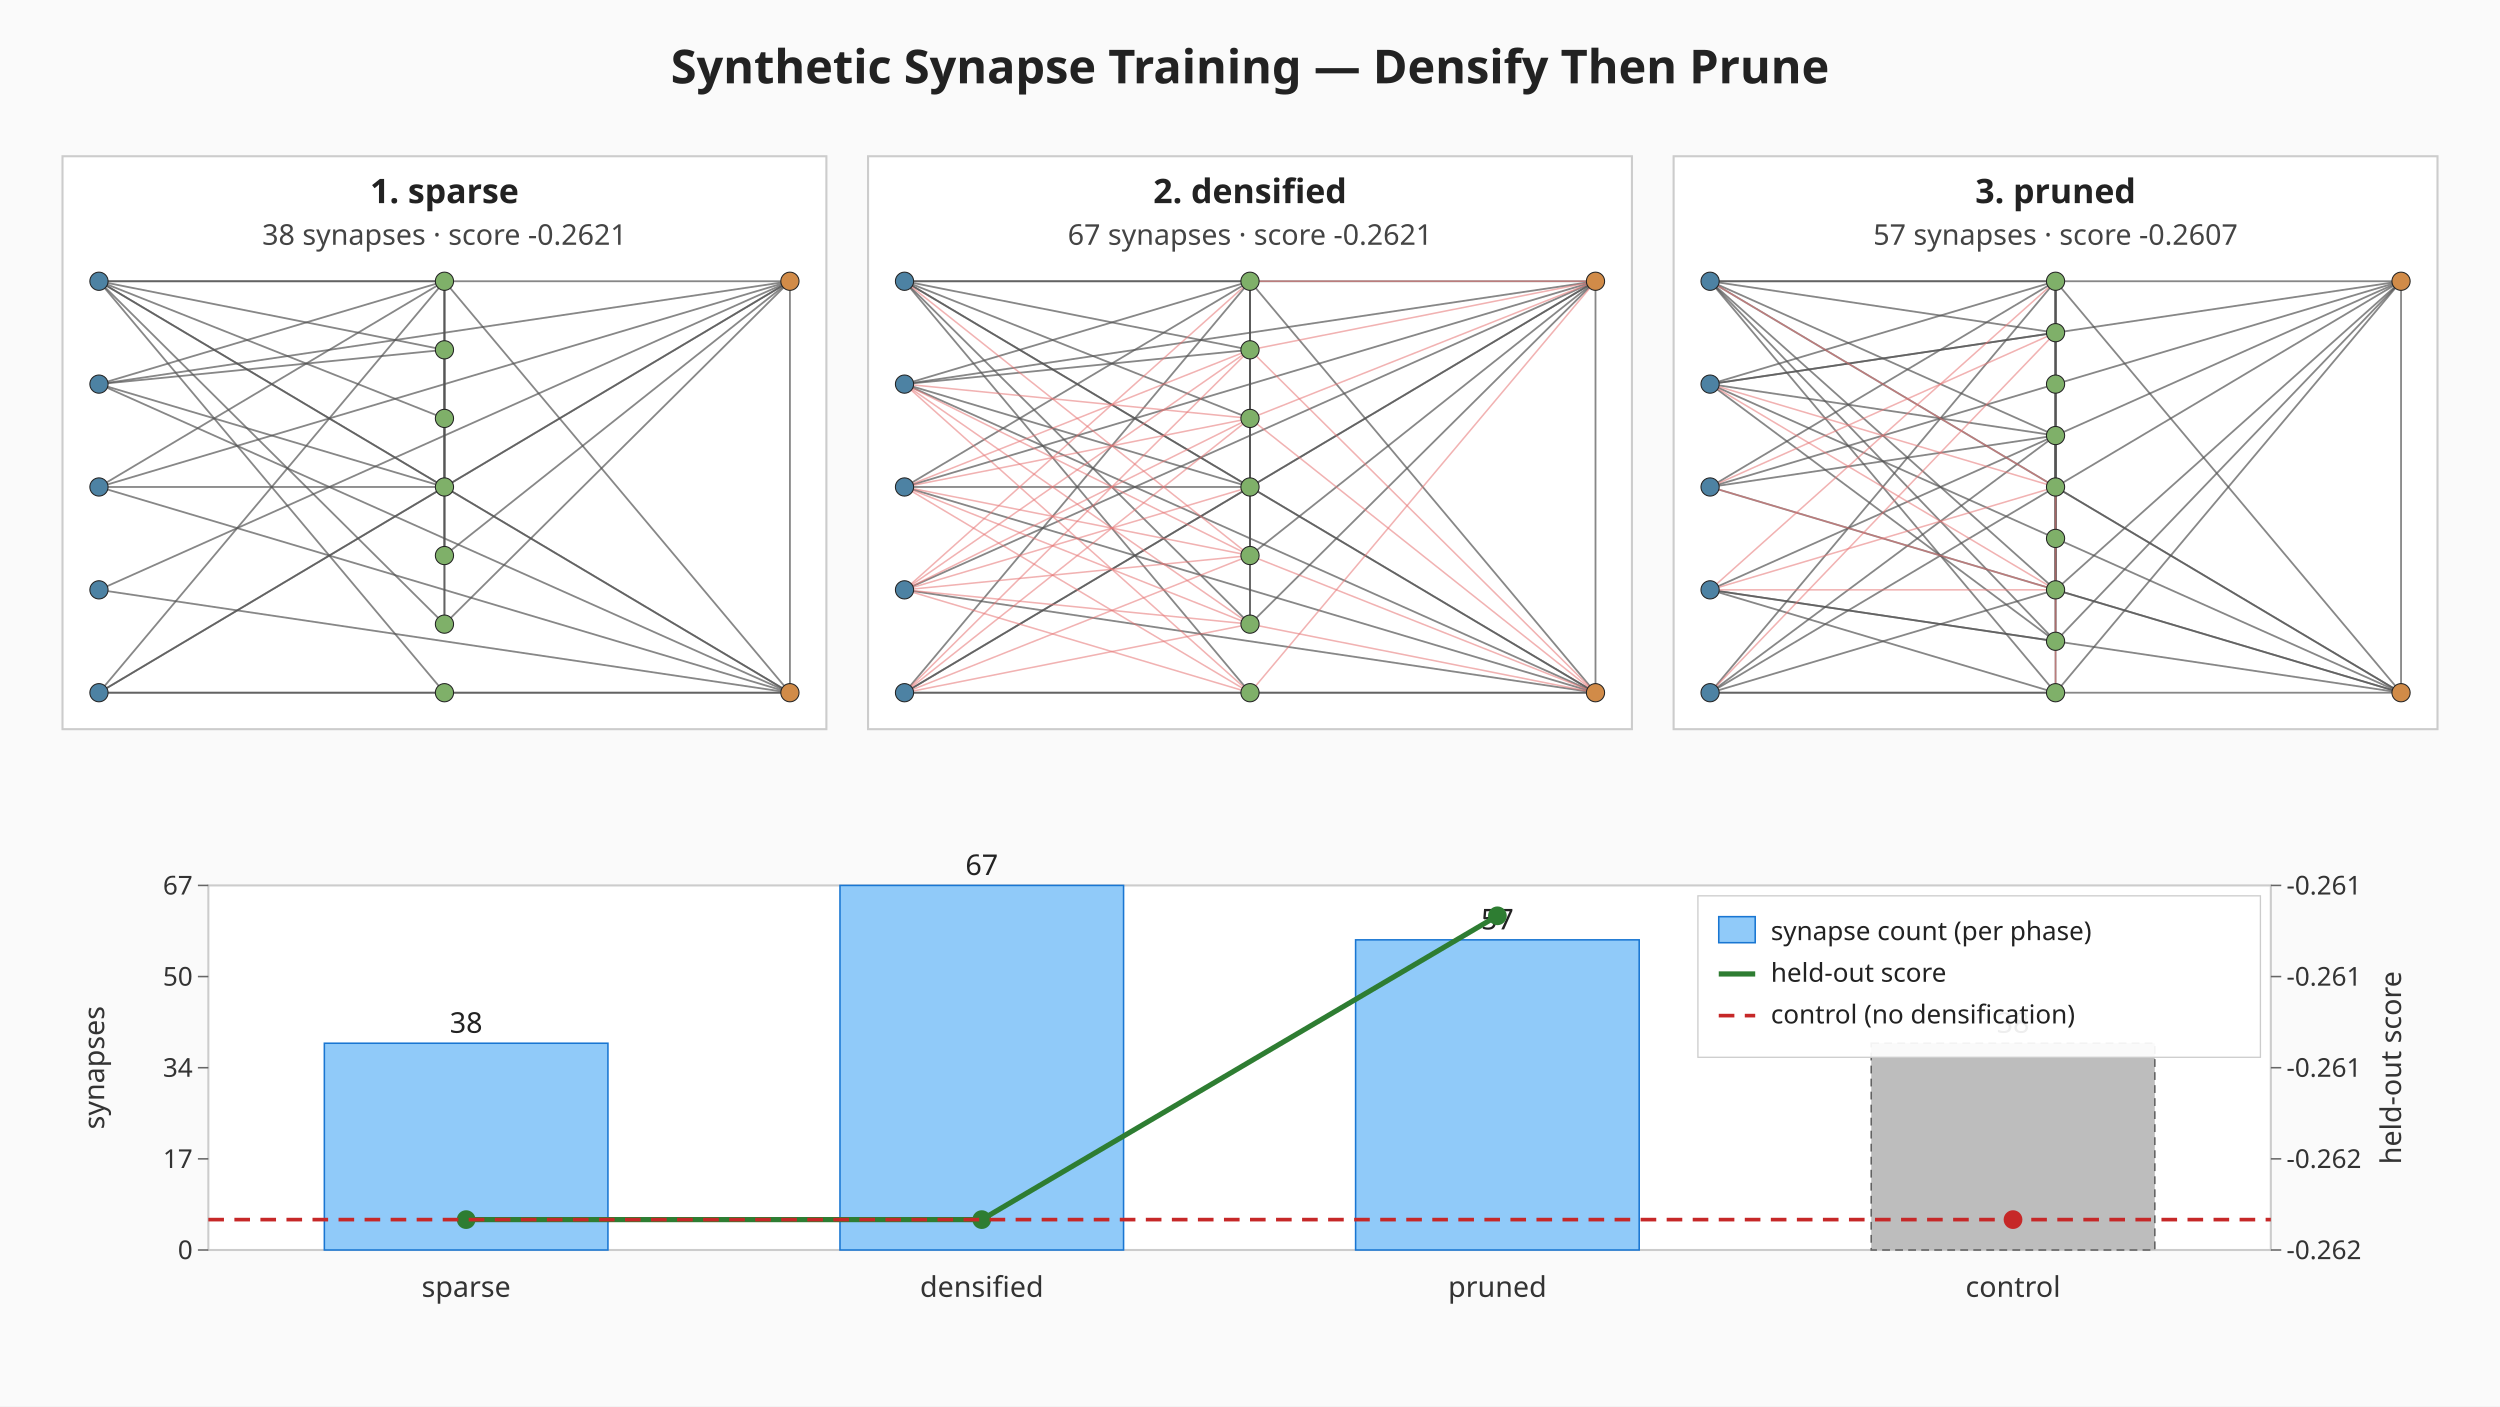
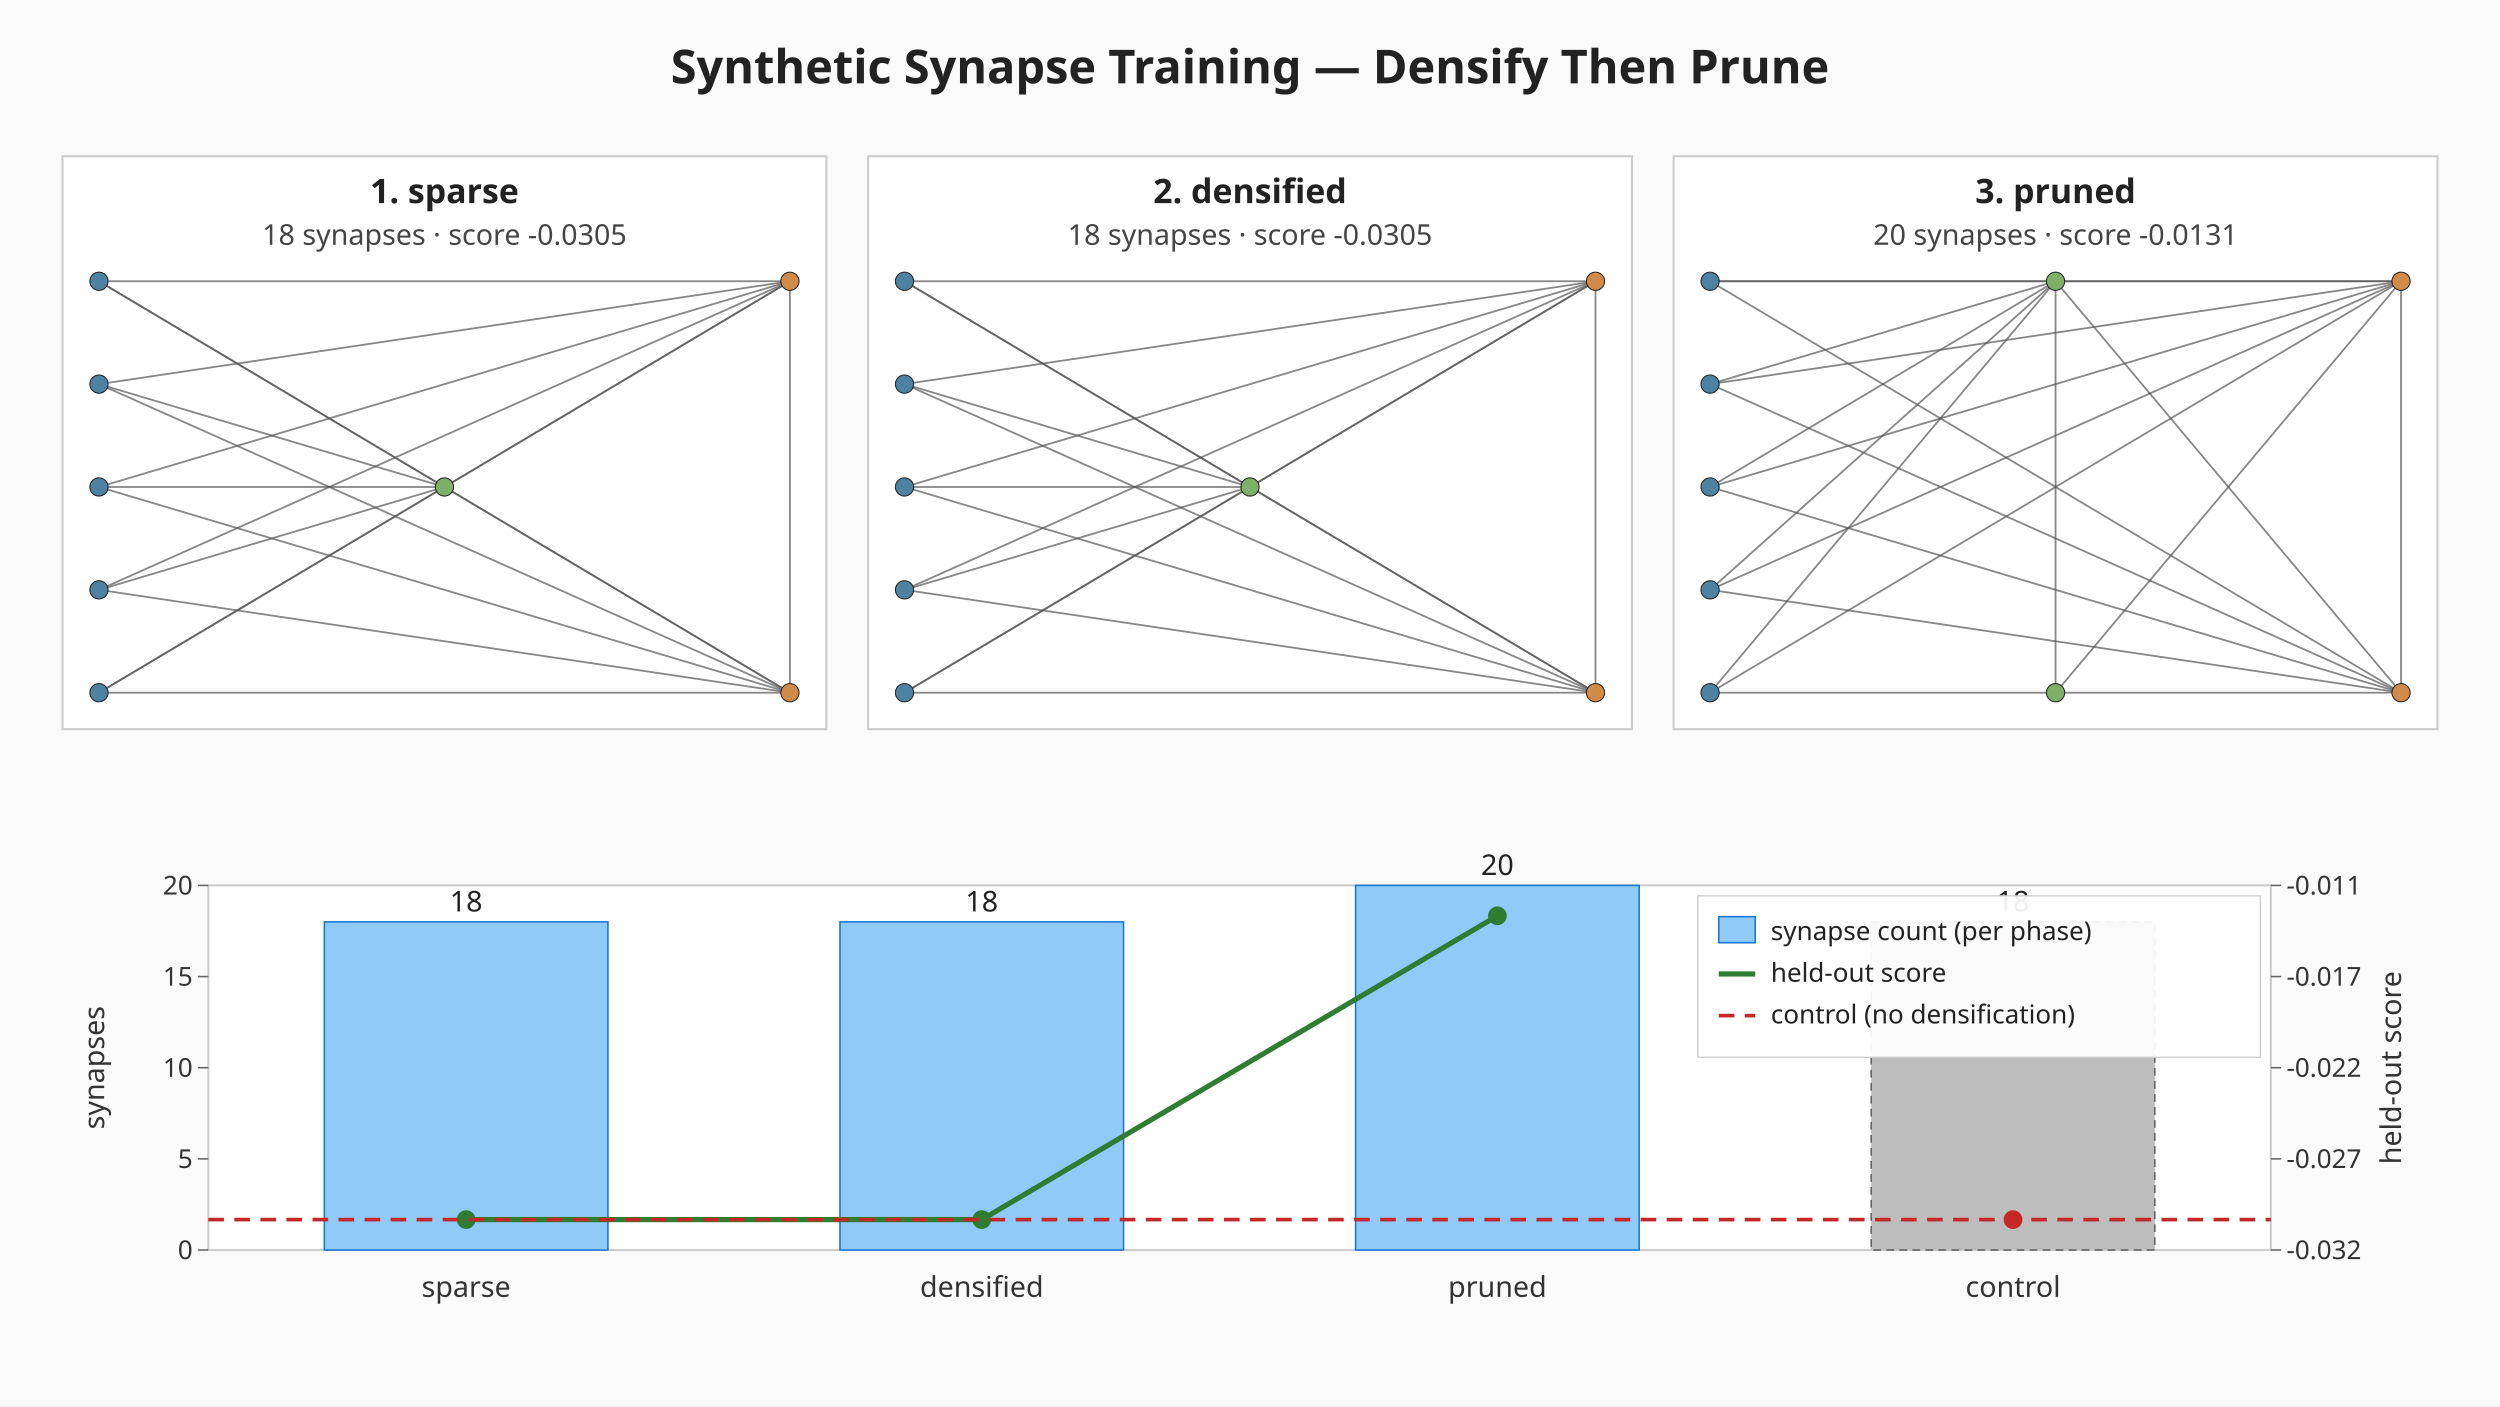
<svg xmlns="http://www.w3.org/2000/svg" viewBox="0 0 960 540" width="960" height="540" role="img" aria-label="Synthetic synapse training: sparse, densified, pruned">
  <rect width="960" height="540" fill="#fafafa" />
  <text x="480" y="32" text-anchor="middle" font-family="sans-serif" font-size="18" font-weight="bold" fill="#222">Synthetic Synapse Training — Densify Then Prune</text>
  <g class="topology topology-sparse">
    <rect x="24.00" y="60.00" width="293.33" height="220.00" fill="#ffffff" stroke="#cccccc" stroke-width="0.8" />
    <text x="170.67" y="78.00" text-anchor="middle" font-family="sans-serif" font-size="13" font-weight="bold" fill="#222">1. sparse</text>
-     <text x="170.67" y="94.00" text-anchor="middle" font-family="sans-serif" font-size="11" fill="#444">38 synapses · score -0.2621</text>
-     <line class="synapse-original" x1="38.00" y1="108.00" x2="170.67" y2="108.00" stroke="#555" stroke-width="0.7" stroke-opacity="0.7" />
-     <line class="synapse-original" x1="38.00" y1="108.00" x2="170.67" y2="134.33" stroke="#555" stroke-width="0.7" stroke-opacity="0.7" />
-     <line class="synapse-original" x1="38.00" y1="108.00" x2="170.67" y2="160.67" stroke="#555" stroke-width="0.7" stroke-opacity="0.7" />
+     <text x="170.67" y="94.00" text-anchor="middle" font-family="sans-serif" font-size="11" fill="#444">18 synapses · score -0.0305</text>
    <line class="synapse-original" x1="38.00" y1="108.00" x2="170.67" y2="187.00" stroke="#555" stroke-width="0.7" stroke-opacity="0.7" />
-     <line class="synapse-original" x1="38.00" y1="108.00" x2="170.67" y2="239.67" stroke="#555" stroke-width="0.7" stroke-opacity="0.7" />
-     <line class="synapse-original" x1="38.00" y1="108.00" x2="170.67" y2="266.00" stroke="#555" stroke-width="0.7" stroke-opacity="0.7" />
    <line class="synapse-original" x1="38.00" y1="108.00" x2="303.33" y2="108.00" stroke="#555" stroke-width="0.7" stroke-opacity="0.7" />
    <line class="synapse-original" x1="38.00" y1="108.00" x2="303.33" y2="266.00" stroke="#555" stroke-width="0.7" stroke-opacity="0.7" />
-     <line class="synapse-original" x1="38.00" y1="147.50" x2="170.67" y2="108.00" stroke="#555" stroke-width="0.7" stroke-opacity="0.7" />
-     <line class="synapse-original" x1="38.00" y1="147.50" x2="170.67" y2="134.33" stroke="#555" stroke-width="0.7" stroke-opacity="0.7" />
    <line class="synapse-original" x1="38.00" y1="147.50" x2="170.67" y2="187.00" stroke="#555" stroke-width="0.7" stroke-opacity="0.7" />
    <line class="synapse-original" x1="38.00" y1="147.50" x2="303.33" y2="108.00" stroke="#555" stroke-width="0.7" stroke-opacity="0.7" />
    <line class="synapse-original" x1="38.00" y1="147.50" x2="303.33" y2="266.00" stroke="#555" stroke-width="0.7" stroke-opacity="0.7" />
-     <line class="synapse-original" x1="38.00" y1="187.00" x2="170.67" y2="108.00" stroke="#555" stroke-width="0.7" stroke-opacity="0.7" />
    <line class="synapse-original" x1="38.00" y1="187.00" x2="170.67" y2="187.00" stroke="#555" stroke-width="0.7" stroke-opacity="0.7" />
    <line class="synapse-original" x1="38.00" y1="187.00" x2="303.33" y2="108.00" stroke="#555" stroke-width="0.7" stroke-opacity="0.7" />
    <line class="synapse-original" x1="38.00" y1="187.00" x2="303.33" y2="266.00" stroke="#555" stroke-width="0.7" stroke-opacity="0.7" />
+     <line class="synapse-original" x1="38.00" y1="226.50" x2="170.67" y2="187.00" stroke="#555" stroke-width="0.7" stroke-opacity="0.7" />
    <line class="synapse-original" x1="38.00" y1="226.50" x2="303.33" y2="108.00" stroke="#555" stroke-width="0.7" stroke-opacity="0.7" />
    <line class="synapse-original" x1="38.00" y1="226.50" x2="303.33" y2="266.00" stroke="#555" stroke-width="0.7" stroke-opacity="0.7" />
-     <line class="synapse-original" x1="38.00" y1="266.00" x2="170.67" y2="108.00" stroke="#555" stroke-width="0.7" stroke-opacity="0.7" />
    <line class="synapse-original" x1="38.00" y1="266.00" x2="170.67" y2="187.00" stroke="#555" stroke-width="0.7" stroke-opacity="0.7" />
-     <line class="synapse-original" x1="38.00" y1="266.00" x2="170.67" y2="266.00" stroke="#555" stroke-width="0.7" stroke-opacity="0.7" />
    <line class="synapse-original" x1="38.00" y1="266.00" x2="303.33" y2="108.00" stroke="#555" stroke-width="0.7" stroke-opacity="0.7" />
    <line class="synapse-original" x1="38.00" y1="266.00" x2="303.33" y2="266.00" stroke="#555" stroke-width="0.7" stroke-opacity="0.7" />
-     <line class="synapse-original" x1="170.67" y1="108.00" x2="170.67" y2="134.33" stroke="#555" stroke-width="0.7" stroke-opacity="0.7" />
-     <line class="synapse-original" x1="170.67" y1="108.00" x2="170.67" y2="160.67" stroke="#555" stroke-width="0.7" stroke-opacity="0.7" />
-     <line class="synapse-original" x1="170.67" y1="108.00" x2="170.67" y2="187.00" stroke="#555" stroke-width="0.7" stroke-opacity="0.7" />
-     <line class="synapse-original" x1="170.67" y1="108.00" x2="303.33" y2="266.00" stroke="#555" stroke-width="0.7" stroke-opacity="0.7" />
-     <line class="synapse-original" x1="170.67" y1="134.33" x2="170.67" y2="187.00" stroke="#555" stroke-width="0.7" stroke-opacity="0.7" />
-     <line class="synapse-original" x1="170.67" y1="134.33" x2="170.67" y2="213.33" stroke="#555" stroke-width="0.7" stroke-opacity="0.7" />
-     <line class="synapse-original" x1="170.67" y1="160.67" x2="170.67" y2="239.67" stroke="#555" stroke-width="0.7" stroke-opacity="0.7" />
-     <line class="synapse-original" x1="170.67" y1="187.00" x2="170.67" y2="239.67" stroke="#555" stroke-width="0.7" stroke-opacity="0.7" />
    <line class="synapse-original" x1="170.67" y1="187.00" x2="303.33" y2="108.00" stroke="#555" stroke-width="0.7" stroke-opacity="0.7" />
    <line class="synapse-original" x1="170.67" y1="187.00" x2="303.33" y2="266.00" stroke="#555" stroke-width="0.7" stroke-opacity="0.7" />
-     <line class="synapse-original" x1="170.67" y1="213.33" x2="303.33" y2="108.00" stroke="#555" stroke-width="0.7" stroke-opacity="0.7" />
-     <line class="synapse-original" x1="170.67" y1="239.67" x2="303.33" y2="108.00" stroke="#555" stroke-width="0.7" stroke-opacity="0.7" />
-     <line class="synapse-original" x1="170.67" y1="266.00" x2="303.33" y2="266.00" stroke="#555" stroke-width="0.7" stroke-opacity="0.7" />
    <line class="synapse-original" x1="303.33" y1="108.00" x2="303.33" y2="266.00" stroke="#555" stroke-width="0.7" stroke-opacity="0.7" />
    <circle cx="38.00" cy="108.00" r="3.5" fill="#4d82a3" stroke="#222" stroke-width="0.4" />
    <circle cx="38.00" cy="147.50" r="3.5" fill="#4d82a3" stroke="#222" stroke-width="0.4" />
    <circle cx="38.00" cy="187.00" r="3.5" fill="#4d82a3" stroke="#222" stroke-width="0.4" />
    <circle cx="38.00" cy="226.50" r="3.5" fill="#4d82a3" stroke="#222" stroke-width="0.4" />
    <circle cx="38.00" cy="266.00" r="3.5" fill="#4d82a3" stroke="#222" stroke-width="0.4" />
-     <circle cx="170.67" cy="108.00" r="3.5" fill="#7fb069" stroke="#222" stroke-width="0.4" />
-     <circle cx="170.67" cy="134.33" r="3.5" fill="#7fb069" stroke="#222" stroke-width="0.4" />
-     <circle cx="170.67" cy="160.67" r="3.5" fill="#7fb069" stroke="#222" stroke-width="0.4" />
    <circle cx="170.67" cy="187.00" r="3.5" fill="#7fb069" stroke="#222" stroke-width="0.4" />
-     <circle cx="170.67" cy="213.33" r="3.5" fill="#7fb069" stroke="#222" stroke-width="0.4" />
-     <circle cx="170.67" cy="239.67" r="3.5" fill="#7fb069" stroke="#222" stroke-width="0.4" />
-     <circle cx="170.67" cy="266.00" r="3.5" fill="#7fb069" stroke="#222" stroke-width="0.4" />
    <circle cx="303.33" cy="108.00" r="3.5" fill="#d18b48" stroke="#222" stroke-width="0.4" />
    <circle cx="303.33" cy="266.00" r="3.5" fill="#d18b48" stroke="#222" stroke-width="0.4" />
  </g>
  <g class="topology topology-densified">
    <rect x="333.33" y="60.00" width="293.33" height="220.00" fill="#ffffff" stroke="#cccccc" stroke-width="0.8" />
    <text x="480.00" y="78.00" text-anchor="middle" font-family="sans-serif" font-size="13" font-weight="bold" fill="#222">2. densified</text>
-     <text x="480.00" y="94.00" text-anchor="middle" font-family="sans-serif" font-size="11" fill="#444">67 synapses · score -0.2621</text>
-     <line class="synapse-original" x1="347.33" y1="108.00" x2="480.00" y2="108.00" stroke="#555" stroke-width="0.7" stroke-opacity="0.7" />
-     <line class="synapse-original" x1="347.33" y1="108.00" x2="480.00" y2="134.33" stroke="#555" stroke-width="0.7" stroke-opacity="0.7" />
-     <line class="synapse-original" x1="347.33" y1="108.00" x2="480.00" y2="160.67" stroke="#555" stroke-width="0.7" stroke-opacity="0.7" />
+     <text x="480.00" y="94.00" text-anchor="middle" font-family="sans-serif" font-size="11" fill="#444">18 synapses · score -0.0305</text>
    <line class="synapse-original" x1="347.33" y1="108.00" x2="480.00" y2="187.00" stroke="#555" stroke-width="0.7" stroke-opacity="0.7" />
-     <line class="synapse-original" x1="347.33" y1="108.00" x2="480.00" y2="239.67" stroke="#555" stroke-width="0.7" stroke-opacity="0.7" />
-     <line class="synapse-original" x1="347.33" y1="108.00" x2="480.00" y2="266.00" stroke="#555" stroke-width="0.7" stroke-opacity="0.7" />
    <line class="synapse-original" x1="347.33" y1="108.00" x2="612.67" y2="108.00" stroke="#555" stroke-width="0.7" stroke-opacity="0.7" />
    <line class="synapse-original" x1="347.33" y1="108.00" x2="612.67" y2="266.00" stroke="#555" stroke-width="0.7" stroke-opacity="0.7" />
-     <line class="synapse-original" x1="347.33" y1="147.50" x2="480.00" y2="108.00" stroke="#555" stroke-width="0.7" stroke-opacity="0.7" />
-     <line class="synapse-original" x1="347.33" y1="147.50" x2="480.00" y2="134.33" stroke="#555" stroke-width="0.7" stroke-opacity="0.7" />
    <line class="synapse-original" x1="347.33" y1="147.50" x2="480.00" y2="187.00" stroke="#555" stroke-width="0.7" stroke-opacity="0.7" />
    <line class="synapse-original" x1="347.33" y1="147.50" x2="612.67" y2="108.00" stroke="#555" stroke-width="0.7" stroke-opacity="0.7" />
    <line class="synapse-original" x1="347.33" y1="147.50" x2="612.67" y2="266.00" stroke="#555" stroke-width="0.7" stroke-opacity="0.7" />
-     <line class="synapse-original" x1="347.33" y1="187.00" x2="480.00" y2="108.00" stroke="#555" stroke-width="0.7" stroke-opacity="0.7" />
    <line class="synapse-original" x1="347.33" y1="187.00" x2="480.00" y2="187.00" stroke="#555" stroke-width="0.7" stroke-opacity="0.7" />
    <line class="synapse-original" x1="347.33" y1="187.00" x2="612.67" y2="108.00" stroke="#555" stroke-width="0.7" stroke-opacity="0.7" />
    <line class="synapse-original" x1="347.33" y1="187.00" x2="612.67" y2="266.00" stroke="#555" stroke-width="0.7" stroke-opacity="0.7" />
+     <line class="synapse-original" x1="347.33" y1="226.50" x2="480.00" y2="187.00" stroke="#555" stroke-width="0.7" stroke-opacity="0.7" />
    <line class="synapse-original" x1="347.33" y1="226.50" x2="612.67" y2="108.00" stroke="#555" stroke-width="0.7" stroke-opacity="0.7" />
    <line class="synapse-original" x1="347.33" y1="226.50" x2="612.67" y2="266.00" stroke="#555" stroke-width="0.7" stroke-opacity="0.7" />
-     <line class="synapse-original" x1="347.33" y1="266.00" x2="480.00" y2="108.00" stroke="#555" stroke-width="0.7" stroke-opacity="0.7" />
    <line class="synapse-original" x1="347.33" y1="266.00" x2="480.00" y2="187.00" stroke="#555" stroke-width="0.7" stroke-opacity="0.7" />
-     <line class="synapse-original" x1="347.33" y1="266.00" x2="480.00" y2="266.00" stroke="#555" stroke-width="0.7" stroke-opacity="0.7" />
    <line class="synapse-original" x1="347.33" y1="266.00" x2="612.67" y2="108.00" stroke="#555" stroke-width="0.7" stroke-opacity="0.7" />
    <line class="synapse-original" x1="347.33" y1="266.00" x2="612.67" y2="266.00" stroke="#555" stroke-width="0.7" stroke-opacity="0.7" />
-     <line class="synapse-original" x1="480.00" y1="108.00" x2="480.00" y2="134.33" stroke="#555" stroke-width="0.7" stroke-opacity="0.7" />
-     <line class="synapse-original" x1="480.00" y1="108.00" x2="480.00" y2="160.67" stroke="#555" stroke-width="0.7" stroke-opacity="0.7" />
-     <line class="synapse-original" x1="480.00" y1="108.00" x2="480.00" y2="187.00" stroke="#555" stroke-width="0.7" stroke-opacity="0.7" />
-     <line class="synapse-original" x1="480.00" y1="108.00" x2="612.67" y2="266.00" stroke="#555" stroke-width="0.7" stroke-opacity="0.7" />
-     <line class="synapse-original" x1="480.00" y1="134.33" x2="480.00" y2="187.00" stroke="#555" stroke-width="0.7" stroke-opacity="0.7" />
-     <line class="synapse-original" x1="480.00" y1="134.33" x2="480.00" y2="213.33" stroke="#555" stroke-width="0.7" stroke-opacity="0.7" />
-     <line class="synapse-original" x1="480.00" y1="160.67" x2="480.00" y2="239.67" stroke="#555" stroke-width="0.7" stroke-opacity="0.7" />
-     <line class="synapse-original" x1="480.00" y1="187.00" x2="480.00" y2="239.67" stroke="#555" stroke-width="0.7" stroke-opacity="0.7" />
    <line class="synapse-original" x1="480.00" y1="187.00" x2="612.67" y2="108.00" stroke="#555" stroke-width="0.7" stroke-opacity="0.7" />
    <line class="synapse-original" x1="480.00" y1="187.00" x2="612.67" y2="266.00" stroke="#555" stroke-width="0.7" stroke-opacity="0.7" />
-     <line class="synapse-original" x1="480.00" y1="213.33" x2="612.67" y2="108.00" stroke="#555" stroke-width="0.7" stroke-opacity="0.7" />
-     <line class="synapse-original" x1="480.00" y1="239.67" x2="612.67" y2="108.00" stroke="#555" stroke-width="0.7" stroke-opacity="0.7" />
-     <line class="synapse-original" x1="480.00" y1="266.00" x2="612.67" y2="266.00" stroke="#555" stroke-width="0.7" stroke-opacity="0.7" />
    <line class="synapse-original" x1="612.67" y1="108.00" x2="612.67" y2="266.00" stroke="#555" stroke-width="0.7" stroke-opacity="0.7" />
-     <line class="synapse-synthetic" x1="347.33" y1="108.00" x2="480.00" y2="213.33" stroke="#e57373" stroke-width="0.6" stroke-opacity="0.55" />
-     <line class="synapse-synthetic" x1="347.33" y1="147.50" x2="480.00" y2="160.67" stroke="#e57373" stroke-width="0.6" stroke-opacity="0.55" />
-     <line class="synapse-synthetic" x1="347.33" y1="147.50" x2="480.00" y2="213.33" stroke="#e57373" stroke-width="0.6" stroke-opacity="0.55" />
-     <line class="synapse-synthetic" x1="347.33" y1="147.50" x2="480.00" y2="239.67" stroke="#e57373" stroke-width="0.6" stroke-opacity="0.55" />
-     <line class="synapse-synthetic" x1="347.33" y1="147.50" x2="480.00" y2="266.00" stroke="#e57373" stroke-width="0.6" stroke-opacity="0.55" />
-     <line class="synapse-synthetic" x1="347.33" y1="187.00" x2="480.00" y2="134.33" stroke="#e57373" stroke-width="0.6" stroke-opacity="0.55" />
-     <line class="synapse-synthetic" x1="347.33" y1="187.00" x2="480.00" y2="160.67" stroke="#e57373" stroke-width="0.6" stroke-opacity="0.55" />
-     <line class="synapse-synthetic" x1="347.33" y1="187.00" x2="480.00" y2="213.33" stroke="#e57373" stroke-width="0.6" stroke-opacity="0.55" />
-     <line class="synapse-synthetic" x1="347.33" y1="187.00" x2="480.00" y2="239.67" stroke="#e57373" stroke-width="0.6" stroke-opacity="0.55" />
-     <line class="synapse-synthetic" x1="347.33" y1="187.00" x2="480.00" y2="266.00" stroke="#e57373" stroke-width="0.6" stroke-opacity="0.55" />
-     <line class="synapse-synthetic" x1="347.33" y1="226.50" x2="480.00" y2="108.00" stroke="#e57373" stroke-width="0.6" stroke-opacity="0.55" />
-     <line class="synapse-synthetic" x1="347.33" y1="226.50" x2="480.00" y2="134.33" stroke="#e57373" stroke-width="0.6" stroke-opacity="0.55" />
-     <line class="synapse-synthetic" x1="347.33" y1="226.50" x2="480.00" y2="160.67" stroke="#e57373" stroke-width="0.6" stroke-opacity="0.55" />
-     <line class="synapse-synthetic" x1="347.33" y1="226.50" x2="480.00" y2="187.00" stroke="#e57373" stroke-width="0.6" stroke-opacity="0.55" />
-     <line class="synapse-synthetic" x1="347.33" y1="226.50" x2="480.00" y2="213.33" stroke="#e57373" stroke-width="0.6" stroke-opacity="0.55" />
-     <line class="synapse-synthetic" x1="347.33" y1="226.50" x2="480.00" y2="239.67" stroke="#e57373" stroke-width="0.6" stroke-opacity="0.55" />
-     <line class="synapse-synthetic" x1="347.33" y1="226.50" x2="480.00" y2="266.00" stroke="#e57373" stroke-width="0.6" stroke-opacity="0.55" />
-     <line class="synapse-synthetic" x1="347.33" y1="266.00" x2="480.00" y2="134.33" stroke="#e57373" stroke-width="0.6" stroke-opacity="0.55" />
-     <line class="synapse-synthetic" x1="347.33" y1="266.00" x2="480.00" y2="160.67" stroke="#e57373" stroke-width="0.6" stroke-opacity="0.55" />
-     <line class="synapse-synthetic" x1="347.33" y1="266.00" x2="480.00" y2="213.33" stroke="#e57373" stroke-width="0.6" stroke-opacity="0.55" />
-     <line class="synapse-synthetic" x1="347.33" y1="266.00" x2="480.00" y2="239.67" stroke="#e57373" stroke-width="0.6" stroke-opacity="0.55" />
-     <line class="synapse-synthetic" x1="480.00" y1="108.00" x2="612.67" y2="108.00" stroke="#e57373" stroke-width="0.6" stroke-opacity="0.55" />
-     <line class="synapse-synthetic" x1="480.00" y1="134.33" x2="612.67" y2="108.00" stroke="#e57373" stroke-width="0.6" stroke-opacity="0.55" />
-     <line class="synapse-synthetic" x1="480.00" y1="134.33" x2="612.67" y2="266.00" stroke="#e57373" stroke-width="0.6" stroke-opacity="0.55" />
-     <line class="synapse-synthetic" x1="480.00" y1="160.67" x2="612.67" y2="108.00" stroke="#e57373" stroke-width="0.6" stroke-opacity="0.55" />
-     <line class="synapse-synthetic" x1="480.00" y1="160.67" x2="612.67" y2="266.00" stroke="#e57373" stroke-width="0.6" stroke-opacity="0.55" />
-     <line class="synapse-synthetic" x1="480.00" y1="213.33" x2="612.67" y2="266.00" stroke="#e57373" stroke-width="0.6" stroke-opacity="0.55" />
-     <line class="synapse-synthetic" x1="480.00" y1="239.67" x2="612.67" y2="266.00" stroke="#e57373" stroke-width="0.6" stroke-opacity="0.55" />
-     <line class="synapse-synthetic" x1="480.00" y1="266.00" x2="612.67" y2="108.00" stroke="#e57373" stroke-width="0.6" stroke-opacity="0.55" />
    <circle cx="347.33" cy="108.00" r="3.5" fill="#4d82a3" stroke="#222" stroke-width="0.4" />
    <circle cx="347.33" cy="147.50" r="3.5" fill="#4d82a3" stroke="#222" stroke-width="0.4" />
    <circle cx="347.33" cy="187.00" r="3.5" fill="#4d82a3" stroke="#222" stroke-width="0.4" />
    <circle cx="347.33" cy="226.50" r="3.5" fill="#4d82a3" stroke="#222" stroke-width="0.4" />
    <circle cx="347.33" cy="266.00" r="3.5" fill="#4d82a3" stroke="#222" stroke-width="0.4" />
-     <circle cx="480.00" cy="108.00" r="3.5" fill="#7fb069" stroke="#222" stroke-width="0.4" />
-     <circle cx="480.00" cy="134.33" r="3.5" fill="#7fb069" stroke="#222" stroke-width="0.4" />
-     <circle cx="480.00" cy="160.67" r="3.5" fill="#7fb069" stroke="#222" stroke-width="0.4" />
    <circle cx="480.00" cy="187.00" r="3.5" fill="#7fb069" stroke="#222" stroke-width="0.4" />
-     <circle cx="480.00" cy="213.33" r="3.5" fill="#7fb069" stroke="#222" stroke-width="0.4" />
-     <circle cx="480.00" cy="239.67" r="3.5" fill="#7fb069" stroke="#222" stroke-width="0.4" />
-     <circle cx="480.00" cy="266.00" r="3.5" fill="#7fb069" stroke="#222" stroke-width="0.4" />
    <circle cx="612.67" cy="108.00" r="3.5" fill="#d18b48" stroke="#222" stroke-width="0.4" />
    <circle cx="612.67" cy="266.00" r="3.5" fill="#d18b48" stroke="#222" stroke-width="0.4" />
  </g>
  <g class="topology topology-pruned">
    <rect x="642.67" y="60.00" width="293.33" height="220.00" fill="#ffffff" stroke="#cccccc" stroke-width="0.8" />
    <text x="789.33" y="78.00" text-anchor="middle" font-family="sans-serif" font-size="13" font-weight="bold" fill="#222">3. pruned</text>
-     <text x="789.33" y="94.00" text-anchor="middle" font-family="sans-serif" font-size="11" fill="#444">57 synapses · score -0.2607</text>
+     <text x="789.33" y="94.00" text-anchor="middle" font-family="sans-serif" font-size="11" fill="#444">20 synapses · score -0.0131</text>
    <line class="synapse-original" x1="656.67" y1="108.00" x2="789.33" y2="108.00" stroke="#555" stroke-width="0.7" stroke-opacity="0.7" />
-     <line class="synapse-original" x1="656.67" y1="108.00" x2="789.33" y2="127.75" stroke="#555" stroke-width="0.7" stroke-opacity="0.7" />
-     <line class="synapse-original" x1="656.67" y1="108.00" x2="789.33" y2="167.25" stroke="#555" stroke-width="0.7" stroke-opacity="0.7" />
-     <line class="synapse-original" x1="656.67" y1="108.00" x2="789.33" y2="226.50" stroke="#555" stroke-width="0.7" stroke-opacity="0.7" />
-     <line class="synapse-original" x1="656.67" y1="108.00" x2="789.33" y2="246.25" stroke="#555" stroke-width="0.7" stroke-opacity="0.7" />
-     <line class="synapse-original" x1="656.67" y1="108.00" x2="789.33" y2="266.00" stroke="#555" stroke-width="0.7" stroke-opacity="0.7" />
    <line class="synapse-original" x1="656.67" y1="108.00" x2="922.00" y2="108.00" stroke="#555" stroke-width="0.7" stroke-opacity="0.7" />
    <line class="synapse-original" x1="656.67" y1="108.00" x2="922.00" y2="266.00" stroke="#555" stroke-width="0.7" stroke-opacity="0.7" />
    <line class="synapse-original" x1="656.67" y1="147.50" x2="789.33" y2="108.00" stroke="#555" stroke-width="0.7" stroke-opacity="0.7" />
-     <line class="synapse-original" x1="656.67" y1="147.50" x2="789.33" y2="127.75" stroke="#555" stroke-width="0.7" stroke-opacity="0.7" />
-     <line class="synapse-original" x1="656.67" y1="147.50" x2="789.33" y2="167.25" stroke="#555" stroke-width="0.7" stroke-opacity="0.7" />
-     <line class="synapse-original" x1="656.67" y1="147.50" x2="789.33" y2="246.25" stroke="#555" stroke-width="0.7" stroke-opacity="0.7" />
    <line class="synapse-original" x1="656.67" y1="147.50" x2="922.00" y2="108.00" stroke="#555" stroke-width="0.7" stroke-opacity="0.7" />
    <line class="synapse-original" x1="656.67" y1="147.50" x2="922.00" y2="266.00" stroke="#555" stroke-width="0.7" stroke-opacity="0.7" />
    <line class="synapse-original" x1="656.67" y1="187.00" x2="789.33" y2="108.00" stroke="#555" stroke-width="0.7" stroke-opacity="0.7" />
-     <line class="synapse-original" x1="656.67" y1="187.00" x2="789.33" y2="167.25" stroke="#555" stroke-width="0.7" stroke-opacity="0.7" />
    <line class="synapse-original" x1="656.67" y1="187.00" x2="922.00" y2="108.00" stroke="#555" stroke-width="0.7" stroke-opacity="0.7" />
    <line class="synapse-original" x1="656.67" y1="187.00" x2="922.00" y2="266.00" stroke="#555" stroke-width="0.7" stroke-opacity="0.7" />
-     <line class="synapse-original" x1="656.67" y1="226.50" x2="789.33" y2="246.25" stroke="#555" stroke-width="0.7" stroke-opacity="0.7" />
-     <line class="synapse-original" x1="656.67" y1="226.50" x2="789.33" y2="266.00" stroke="#555" stroke-width="0.7" stroke-opacity="0.7" />
+     <line class="synapse-original" x1="656.67" y1="226.50" x2="789.33" y2="108.00" stroke="#555" stroke-width="0.7" stroke-opacity="0.7" />
    <line class="synapse-original" x1="656.67" y1="226.50" x2="922.00" y2="108.00" stroke="#555" stroke-width="0.7" stroke-opacity="0.7" />
    <line class="synapse-original" x1="656.67" y1="226.50" x2="922.00" y2="266.00" stroke="#555" stroke-width="0.7" stroke-opacity="0.7" />
    <line class="synapse-original" x1="656.67" y1="266.00" x2="789.33" y2="108.00" stroke="#555" stroke-width="0.7" stroke-opacity="0.7" />
-     <line class="synapse-original" x1="656.67" y1="266.00" x2="789.33" y2="167.25" stroke="#555" stroke-width="0.7" stroke-opacity="0.7" />
-     <line class="synapse-original" x1="656.67" y1="266.00" x2="789.33" y2="226.50" stroke="#555" stroke-width="0.7" stroke-opacity="0.7" />
-     <line class="synapse-original" x1="656.67" y1="266.00" x2="789.33" y2="266.00" stroke="#555" stroke-width="0.7" stroke-opacity="0.7" />
    <line class="synapse-original" x1="656.67" y1="266.00" x2="922.00" y2="108.00" stroke="#555" stroke-width="0.7" stroke-opacity="0.7" />
    <line class="synapse-original" x1="656.67" y1="266.00" x2="922.00" y2="266.00" stroke="#555" stroke-width="0.7" stroke-opacity="0.7" />
-     <line class="synapse-original" x1="789.33" y1="108.00" x2="789.33" y2="127.75" stroke="#555" stroke-width="0.7" stroke-opacity="0.7" />
-     <line class="synapse-original" x1="789.33" y1="108.00" x2="789.33" y2="147.50" stroke="#555" stroke-width="0.7" stroke-opacity="0.7" />
-     <line class="synapse-original" x1="789.33" y1="108.00" x2="789.33" y2="167.25" stroke="#555" stroke-width="0.7" stroke-opacity="0.7" />
-     <line class="synapse-original" x1="789.33" y1="108.00" x2="789.33" y2="187.00" stroke="#555" stroke-width="0.7" stroke-opacity="0.7" />
-     <line class="synapse-original" x1="789.33" y1="108.00" x2="789.33" y2="226.50" stroke="#555" stroke-width="0.7" stroke-opacity="0.7" />
+     <line class="synapse-original" x1="789.33" y1="108.00" x2="789.33" y2="266.00" stroke="#555" stroke-width="0.7" stroke-opacity="0.7" />
+     <line class="synapse-original" x1="789.33" y1="108.00" x2="922.00" y2="108.00" stroke="#555" stroke-width="0.7" stroke-opacity="0.7" />
    <line class="synapse-original" x1="789.33" y1="108.00" x2="922.00" y2="266.00" stroke="#555" stroke-width="0.7" stroke-opacity="0.7" />
-     <line class="synapse-original" x1="789.33" y1="127.75" x2="789.33" y2="226.50" stroke="#555" stroke-width="0.7" stroke-opacity="0.7" />
-     <line class="synapse-original" x1="789.33" y1="147.50" x2="789.33" y2="206.75" stroke="#555" stroke-width="0.7" stroke-opacity="0.7" />
-     <line class="synapse-original" x1="789.33" y1="167.25" x2="789.33" y2="187.00" stroke="#555" stroke-width="0.7" stroke-opacity="0.7" />
-     <line class="synapse-original" x1="789.33" y1="167.25" x2="789.33" y2="226.50" stroke="#555" stroke-width="0.7" stroke-opacity="0.7" />
-     <line class="synapse-original" x1="789.33" y1="167.25" x2="789.33" y2="246.25" stroke="#555" stroke-width="0.7" stroke-opacity="0.7" />
-     <line class="synapse-original" x1="789.33" y1="187.00" x2="922.00" y2="266.00" stroke="#555" stroke-width="0.7" stroke-opacity="0.7" />
-     <line class="synapse-original" x1="789.33" y1="206.75" x2="789.33" y2="226.50" stroke="#555" stroke-width="0.7" stroke-opacity="0.7" />
-     <line class="synapse-original" x1="789.33" y1="226.50" x2="789.33" y2="266.00" stroke="#555" stroke-width="0.7" stroke-opacity="0.7" />
-     <line class="synapse-original" x1="789.33" y1="226.50" x2="922.00" y2="108.00" stroke="#555" stroke-width="0.7" stroke-opacity="0.7" />
-     <line class="synapse-original" x1="789.33" y1="226.50" x2="922.00" y2="266.00" stroke="#555" stroke-width="0.7" stroke-opacity="0.7" />
-     <line class="synapse-original" x1="789.33" y1="246.25" x2="922.00" y2="108.00" stroke="#555" stroke-width="0.7" stroke-opacity="0.7" />
    <line class="synapse-original" x1="789.33" y1="266.00" x2="922.00" y2="108.00" stroke="#555" stroke-width="0.7" stroke-opacity="0.7" />
    <line class="synapse-original" x1="922.00" y1="108.00" x2="922.00" y2="266.00" stroke="#555" stroke-width="0.7" stroke-opacity="0.7" />
-     <line class="synapse-synthetic" x1="656.67" y1="108.00" x2="789.33" y2="187.00" stroke="#e57373" stroke-width="0.6" stroke-opacity="0.55" />
-     <line class="synapse-synthetic" x1="656.67" y1="147.50" x2="789.33" y2="187.00" stroke="#e57373" stroke-width="0.6" stroke-opacity="0.55" />
-     <line class="synapse-synthetic" x1="656.67" y1="147.50" x2="789.33" y2="226.50" stroke="#e57373" stroke-width="0.6" stroke-opacity="0.55" />
-     <line class="synapse-synthetic" x1="656.67" y1="187.00" x2="789.33" y2="127.75" stroke="#e57373" stroke-width="0.6" stroke-opacity="0.55" />
-     <line class="synapse-synthetic" x1="656.67" y1="187.00" x2="789.33" y2="226.50" stroke="#e57373" stroke-width="0.6" stroke-opacity="0.55" />
-     <line class="synapse-synthetic" x1="656.67" y1="226.50" x2="789.33" y2="108.00" stroke="#e57373" stroke-width="0.6" stroke-opacity="0.55" />
-     <line class="synapse-synthetic" x1="656.67" y1="226.50" x2="789.33" y2="187.00" stroke="#e57373" stroke-width="0.6" stroke-opacity="0.55" />
-     <line class="synapse-synthetic" x1="656.67" y1="226.50" x2="789.33" y2="226.50" stroke="#e57373" stroke-width="0.6" stroke-opacity="0.55" />
-     <line class="synapse-synthetic" x1="656.67" y1="266.00" x2="789.33" y2="127.75" stroke="#e57373" stroke-width="0.6" stroke-opacity="0.55" />
-     <line class="synapse-synthetic" x1="789.33" y1="187.00" x2="789.33" y2="266.00" stroke="#e57373" stroke-width="0.6" stroke-opacity="0.55" />
    <circle cx="656.67" cy="108.00" r="3.5" fill="#4d82a3" stroke="#222" stroke-width="0.4" />
    <circle cx="656.67" cy="147.50" r="3.5" fill="#4d82a3" stroke="#222" stroke-width="0.4" />
    <circle cx="656.67" cy="187.00" r="3.5" fill="#4d82a3" stroke="#222" stroke-width="0.4" />
    <circle cx="656.67" cy="226.50" r="3.5" fill="#4d82a3" stroke="#222" stroke-width="0.4" />
    <circle cx="656.67" cy="266.00" r="3.5" fill="#4d82a3" stroke="#222" stroke-width="0.4" />
    <circle cx="789.33" cy="108.00" r="3.5" fill="#7fb069" stroke="#222" stroke-width="0.4" />
-     <circle cx="789.33" cy="127.75" r="3.5" fill="#7fb069" stroke="#222" stroke-width="0.4" />
-     <circle cx="789.33" cy="147.50" r="3.5" fill="#7fb069" stroke="#222" stroke-width="0.4" />
-     <circle cx="789.33" cy="167.25" r="3.5" fill="#7fb069" stroke="#222" stroke-width="0.4" />
-     <circle cx="789.33" cy="187.00" r="3.5" fill="#7fb069" stroke="#222" stroke-width="0.4" />
-     <circle cx="789.33" cy="206.75" r="3.5" fill="#7fb069" stroke="#222" stroke-width="0.4" />
-     <circle cx="789.33" cy="226.50" r="3.5" fill="#7fb069" stroke="#222" stroke-width="0.4" />
-     <circle cx="789.33" cy="246.25" r="3.5" fill="#7fb069" stroke="#222" stroke-width="0.4" />
    <circle cx="789.33" cy="266.00" r="3.5" fill="#7fb069" stroke="#222" stroke-width="0.4" />
    <circle cx="922.00" cy="108.00" r="3.5" fill="#d18b48" stroke="#222" stroke-width="0.4" />
    <circle cx="922.00" cy="266.00" r="3.5" fill="#d18b48" stroke="#222" stroke-width="0.4" />
  </g>
  <g class="bar-chart">
    <rect x="80.00" y="340.00" width="792.00" height="140.00" fill="#ffffff" stroke="#cccccc" stroke-width="0.8" />
    <g class="axis-y axis-y-left">
      <line x1="76.00" y1="480.00" x2="80.00" y2="480.00" stroke="#666" stroke-width="0.6" />
      <text x="74.00" y="483.50" text-anchor="end" font-family="sans-serif" font-size="10" fill="#333">0</text>
      <line x1="76.00" y1="445.00" x2="80.00" y2="445.00" stroke="#666" stroke-width="0.6" />
-       <text x="74.00" y="448.50" text-anchor="end" font-family="sans-serif" font-size="10" fill="#333">17</text>
+       <text x="74.00" y="448.50" text-anchor="end" font-family="sans-serif" font-size="10" fill="#333">5</text>
      <line x1="76.00" y1="410.00" x2="80.00" y2="410.00" stroke="#666" stroke-width="0.6" />
-       <text x="74.00" y="413.50" text-anchor="end" font-family="sans-serif" font-size="10" fill="#333">34</text>
+       <text x="74.00" y="413.50" text-anchor="end" font-family="sans-serif" font-size="10" fill="#333">10</text>
      <line x1="76.00" y1="375.00" x2="80.00" y2="375.00" stroke="#666" stroke-width="0.6" />
-       <text x="74.00" y="378.50" text-anchor="end" font-family="sans-serif" font-size="10" fill="#333">50</text>
+       <text x="74.00" y="378.50" text-anchor="end" font-family="sans-serif" font-size="10" fill="#333">15</text>
      <line x1="76.00" y1="340.00" x2="80.00" y2="340.00" stroke="#666" stroke-width="0.6" />
-       <text x="74.00" y="343.50" text-anchor="end" font-family="sans-serif" font-size="10" fill="#333">67</text>
+       <text x="74.00" y="343.50" text-anchor="end" font-family="sans-serif" font-size="10" fill="#333">20</text>
      <text x="40.00" y="410.00" text-anchor="middle" font-family="sans-serif" font-size="11" fill="#333" transform="rotate(-90 40.00 410.00)">synapses</text>
    </g>
    <g class="axis-y axis-y-right">
      <line x1="872.00" y1="480.00" x2="876.00" y2="480.00" stroke="#666" stroke-width="0.6" />
-       <text x="878.00" y="483.50" text-anchor="start" font-family="sans-serif" font-size="10" fill="#333">-0.262</text>
+       <text x="878.00" y="483.50" text-anchor="start" font-family="sans-serif" font-size="10" fill="#333">-0.032</text>
      <line x1="872.00" y1="445.00" x2="876.00" y2="445.00" stroke="#666" stroke-width="0.6" />
-       <text x="878.00" y="448.50" text-anchor="start" font-family="sans-serif" font-size="10" fill="#333">-0.262</text>
+       <text x="878.00" y="448.50" text-anchor="start" font-family="sans-serif" font-size="10" fill="#333">-0.027</text>
      <line x1="872.00" y1="410.00" x2="876.00" y2="410.00" stroke="#666" stroke-width="0.6" />
-       <text x="878.00" y="413.50" text-anchor="start" font-family="sans-serif" font-size="10" fill="#333">-0.261</text>
+       <text x="878.00" y="413.50" text-anchor="start" font-family="sans-serif" font-size="10" fill="#333">-0.022</text>
      <line x1="872.00" y1="375.00" x2="876.00" y2="375.00" stroke="#666" stroke-width="0.6" />
-       <text x="878.00" y="378.50" text-anchor="start" font-family="sans-serif" font-size="10" fill="#333">-0.261</text>
+       <text x="878.00" y="378.50" text-anchor="start" font-family="sans-serif" font-size="10" fill="#333">-0.017</text>
      <line x1="872.00" y1="340.00" x2="876.00" y2="340.00" stroke="#666" stroke-width="0.6" />
-       <text x="878.00" y="343.50" text-anchor="start" font-family="sans-serif" font-size="10" fill="#333">-0.261</text>
+       <text x="878.00" y="343.50" text-anchor="start" font-family="sans-serif" font-size="10" fill="#333">-0.011</text>
      <text x="922.00" y="410.00" text-anchor="middle" font-family="sans-serif" font-size="11" fill="#333" transform="rotate(-90 922.00 410.00)">held-out score</text>
    </g>
-     <rect class="bar-synapse" x="124.55" y="400.60" width="108.90" height="79.40" fill="#90caf9" stroke="#1976d2" stroke-width="0.6" />
-     <text x="179.00" y="396.60" text-anchor="middle" font-family="sans-serif" font-size="11" fill="#222">38</text>
-     <rect class="bar-synapse" x="322.55" y="340.00" width="108.90" height="140.00" fill="#90caf9" stroke="#1976d2" stroke-width="0.6" />
-     <text x="377.00" y="336.00" text-anchor="middle" font-family="sans-serif" font-size="11" fill="#222">67</text>
-     <rect class="bar-synapse" x="520.55" y="360.90" width="108.90" height="119.10" fill="#90caf9" stroke="#1976d2" stroke-width="0.6" />
-     <text x="575.00" y="356.90" text-anchor="middle" font-family="sans-serif" font-size="11" fill="#222">57</text>
-     <rect class="bar-control" x="718.55" y="400.60" width="108.90" height="79.40" fill="#bdbdbd" stroke="#616161" stroke-width="0.6" stroke-dasharray="3 2" />
-     <text x="773.00" y="396.60" text-anchor="middle" font-family="sans-serif" font-size="11" fill="#222">38</text>
+     <rect class="bar-synapse" x="124.55" y="354.00" width="108.90" height="126.00" fill="#90caf9" stroke="#1976d2" stroke-width="0.6" />
+     <text x="179.00" y="350.00" text-anchor="middle" font-family="sans-serif" font-size="11" fill="#222">18</text>
+     <rect class="bar-synapse" x="322.55" y="354.00" width="108.90" height="126.00" fill="#90caf9" stroke="#1976d2" stroke-width="0.6" />
+     <text x="377.00" y="350.00" text-anchor="middle" font-family="sans-serif" font-size="11" fill="#222">18</text>
+     <rect class="bar-synapse" x="520.55" y="340.00" width="108.90" height="140.00" fill="#90caf9" stroke="#1976d2" stroke-width="0.6" />
+     <text x="575.00" y="336.00" text-anchor="middle" font-family="sans-serif" font-size="11" fill="#222">20</text>
+     <rect class="bar-control" x="718.55" y="354.00" width="108.90" height="126.00" fill="#bdbdbd" stroke="#616161" stroke-width="0.6" stroke-dasharray="3 2" />
+     <text x="773.00" y="350.00" text-anchor="middle" font-family="sans-serif" font-size="11" fill="#222">18</text>
    <polyline class="score-line" fill="none" stroke="#2e7d32" stroke-width="2" points="179.00,468.33 377.00,468.33 575.00,351.67" />
    <circle cx="179.00" cy="468.33" r="3.6" fill="#2e7d32" />
    <circle cx="377.00" cy="468.33" r="3.6" fill="#2e7d32" />
    <circle cx="575.00" cy="351.67" r="3.6" fill="#2e7d32" />
    <line class="control-score-line" x1="80.00" y1="468.33" x2="872.00" y2="468.33" stroke="#c62828" stroke-width="1.4" stroke-dasharray="6 4" />
    <circle cx="773.00" cy="468.33" r="3.6" fill="#c62828" />
    <text x="179.00" y="498.00" text-anchor="middle" font-family="sans-serif" font-size="11" fill="#333">sparse</text>
    <text x="377.00" y="498.00" text-anchor="middle" font-family="sans-serif" font-size="11" fill="#333">densified</text>
    <text x="575.00" y="498.00" text-anchor="middle" font-family="sans-serif" font-size="11" fill="#333">pruned</text>
    <text x="773.00" y="498.00" text-anchor="middle" font-family="sans-serif" font-size="11" fill="#333">control</text>
    <g class="legend" font-family="sans-serif" font-size="10" fill="#222">
      <rect x="652.00" y="344.00" width="216" height="62" fill="#ffffff" fill-opacity="0.92" stroke="#cccccc" stroke-width="0.5" />
      <rect x="660.00" y="352.00" width="14" height="10" fill="#90caf9" stroke="#1976d2" stroke-width="0.6" />
      <text x="680.00" y="361.00">synapse count (per phase)</text>
      <line x1="660.00" y1="374.00" x2="674.00" y2="374.00" stroke="#2e7d32" stroke-width="2" />
      <text x="680.00" y="377.00">held-out score</text>
      <line x1="660.00" y1="390.00" x2="674.00" y2="390.00" stroke="#c62828" stroke-width="1.4" stroke-dasharray="6 4" />
      <text x="680.00" y="393.00">control (no densification)</text>
    </g>
  </g>
</svg>
